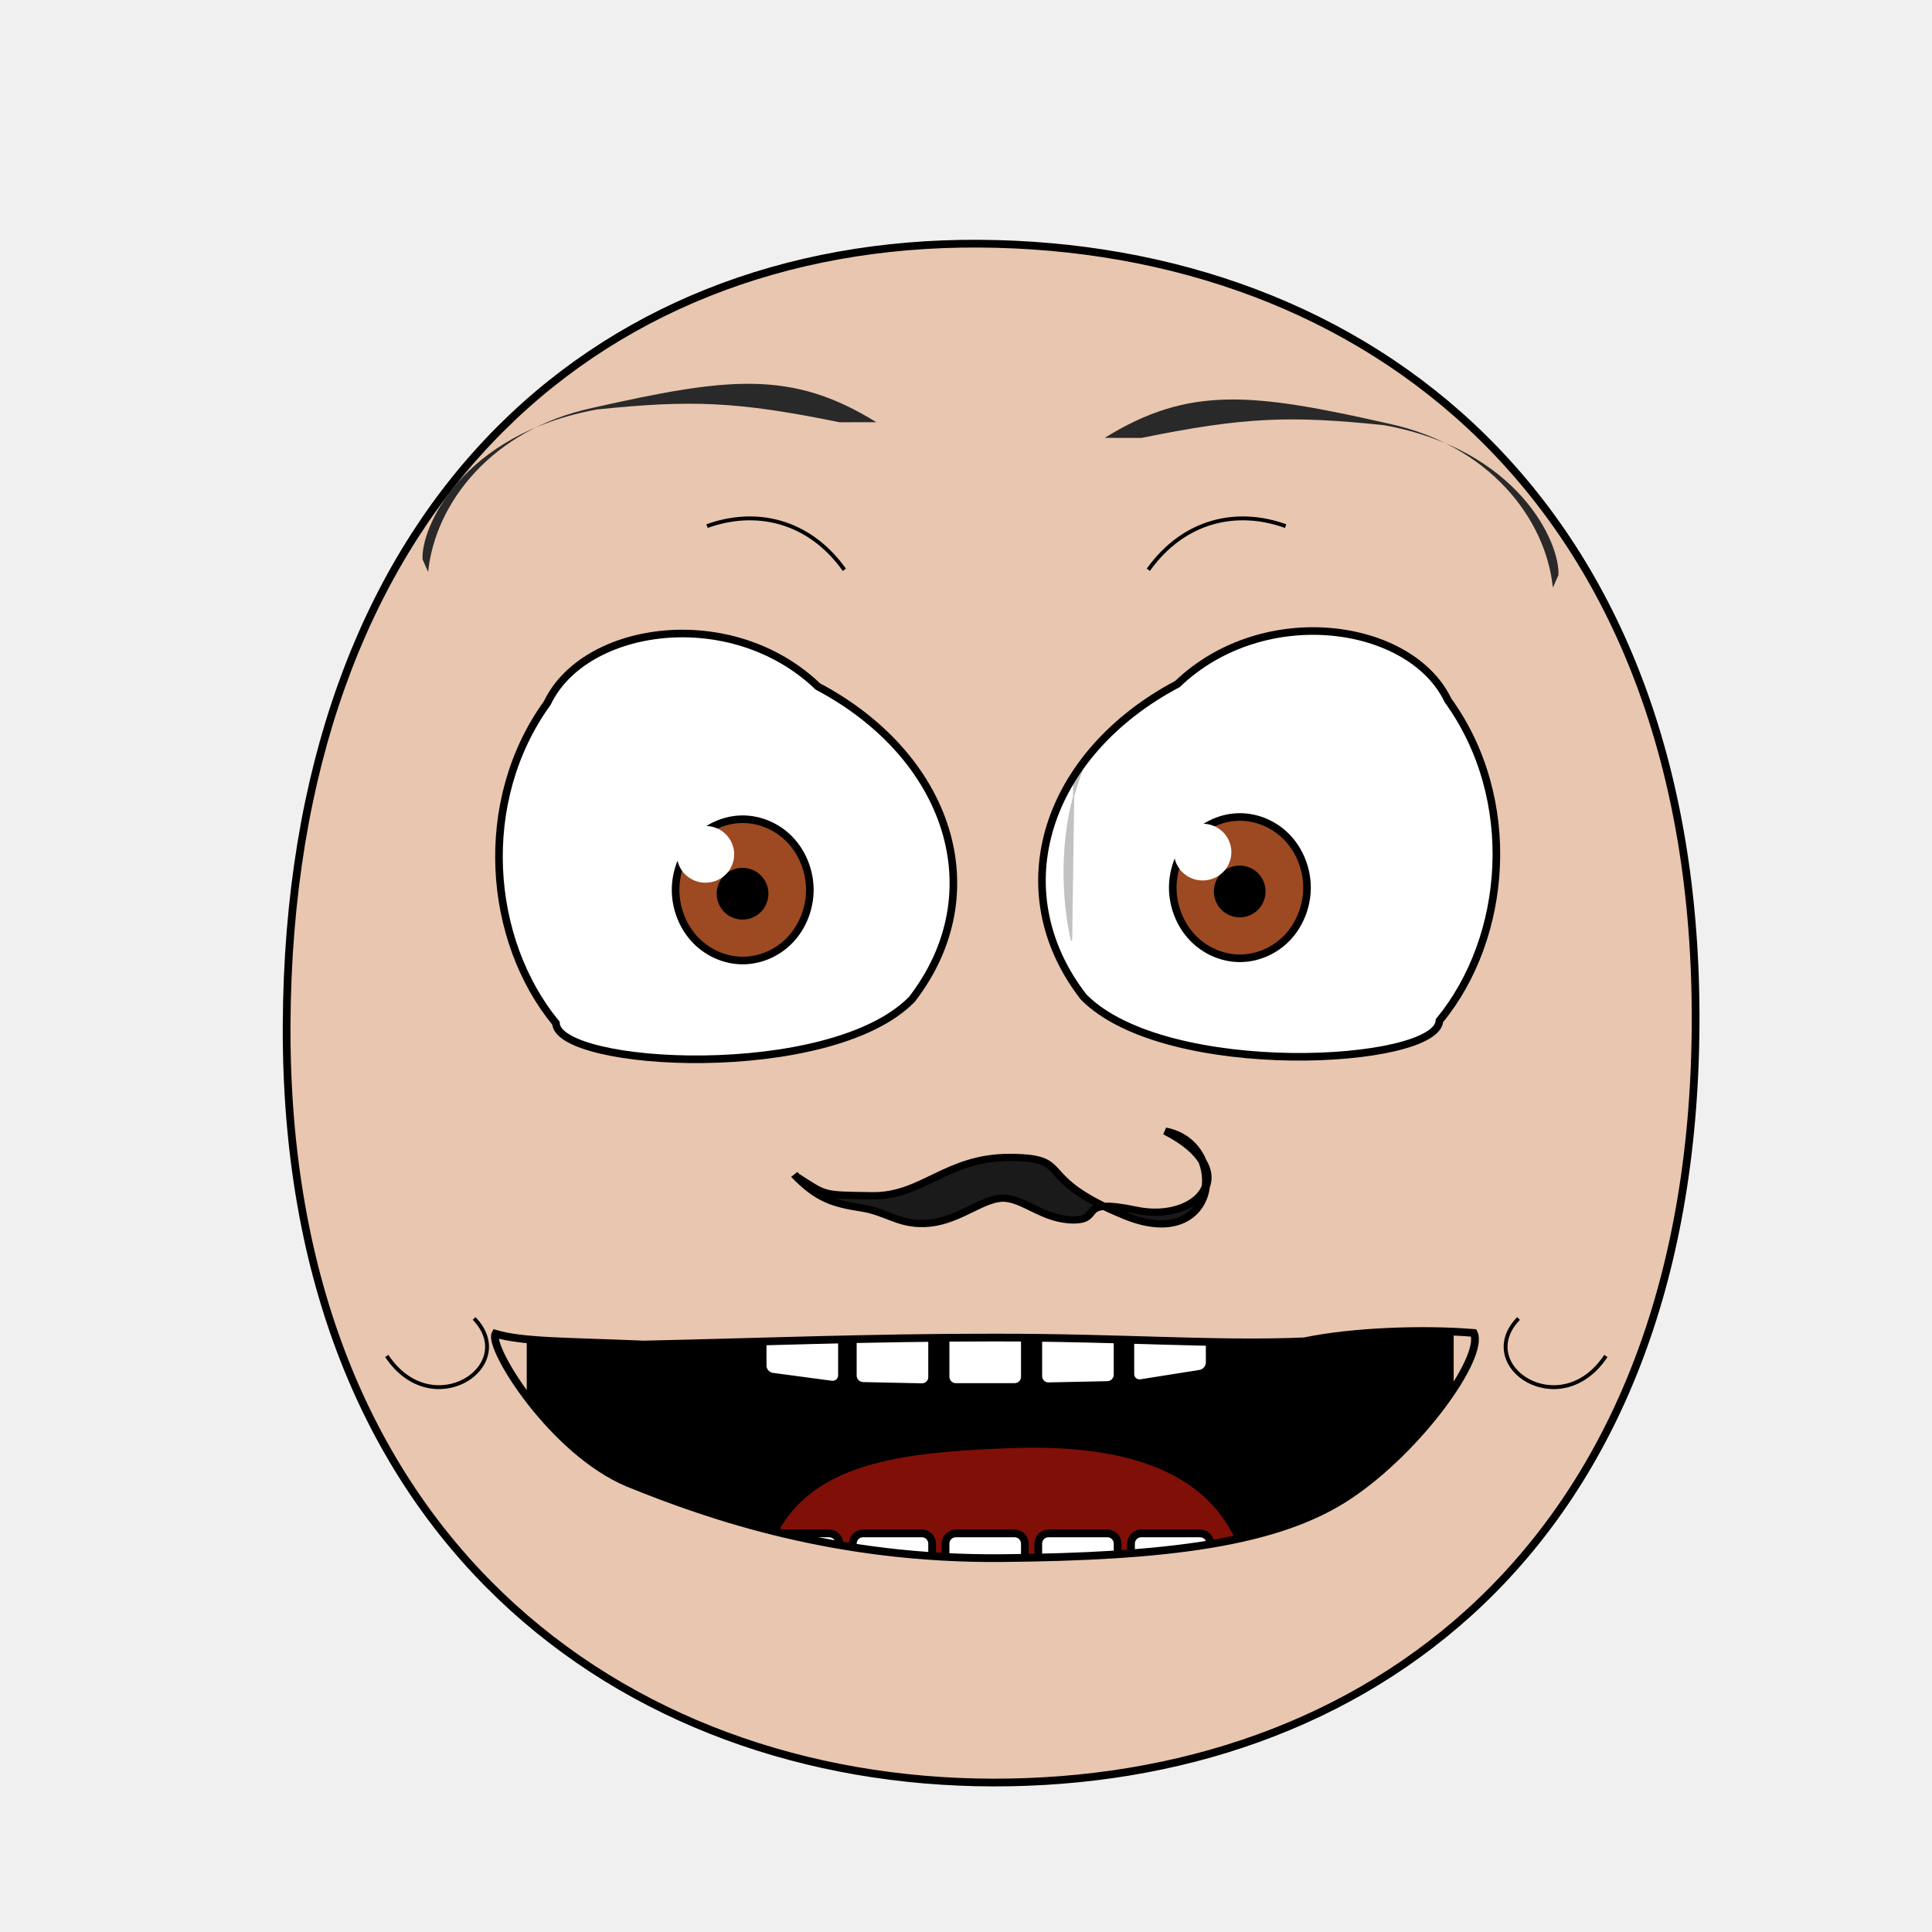
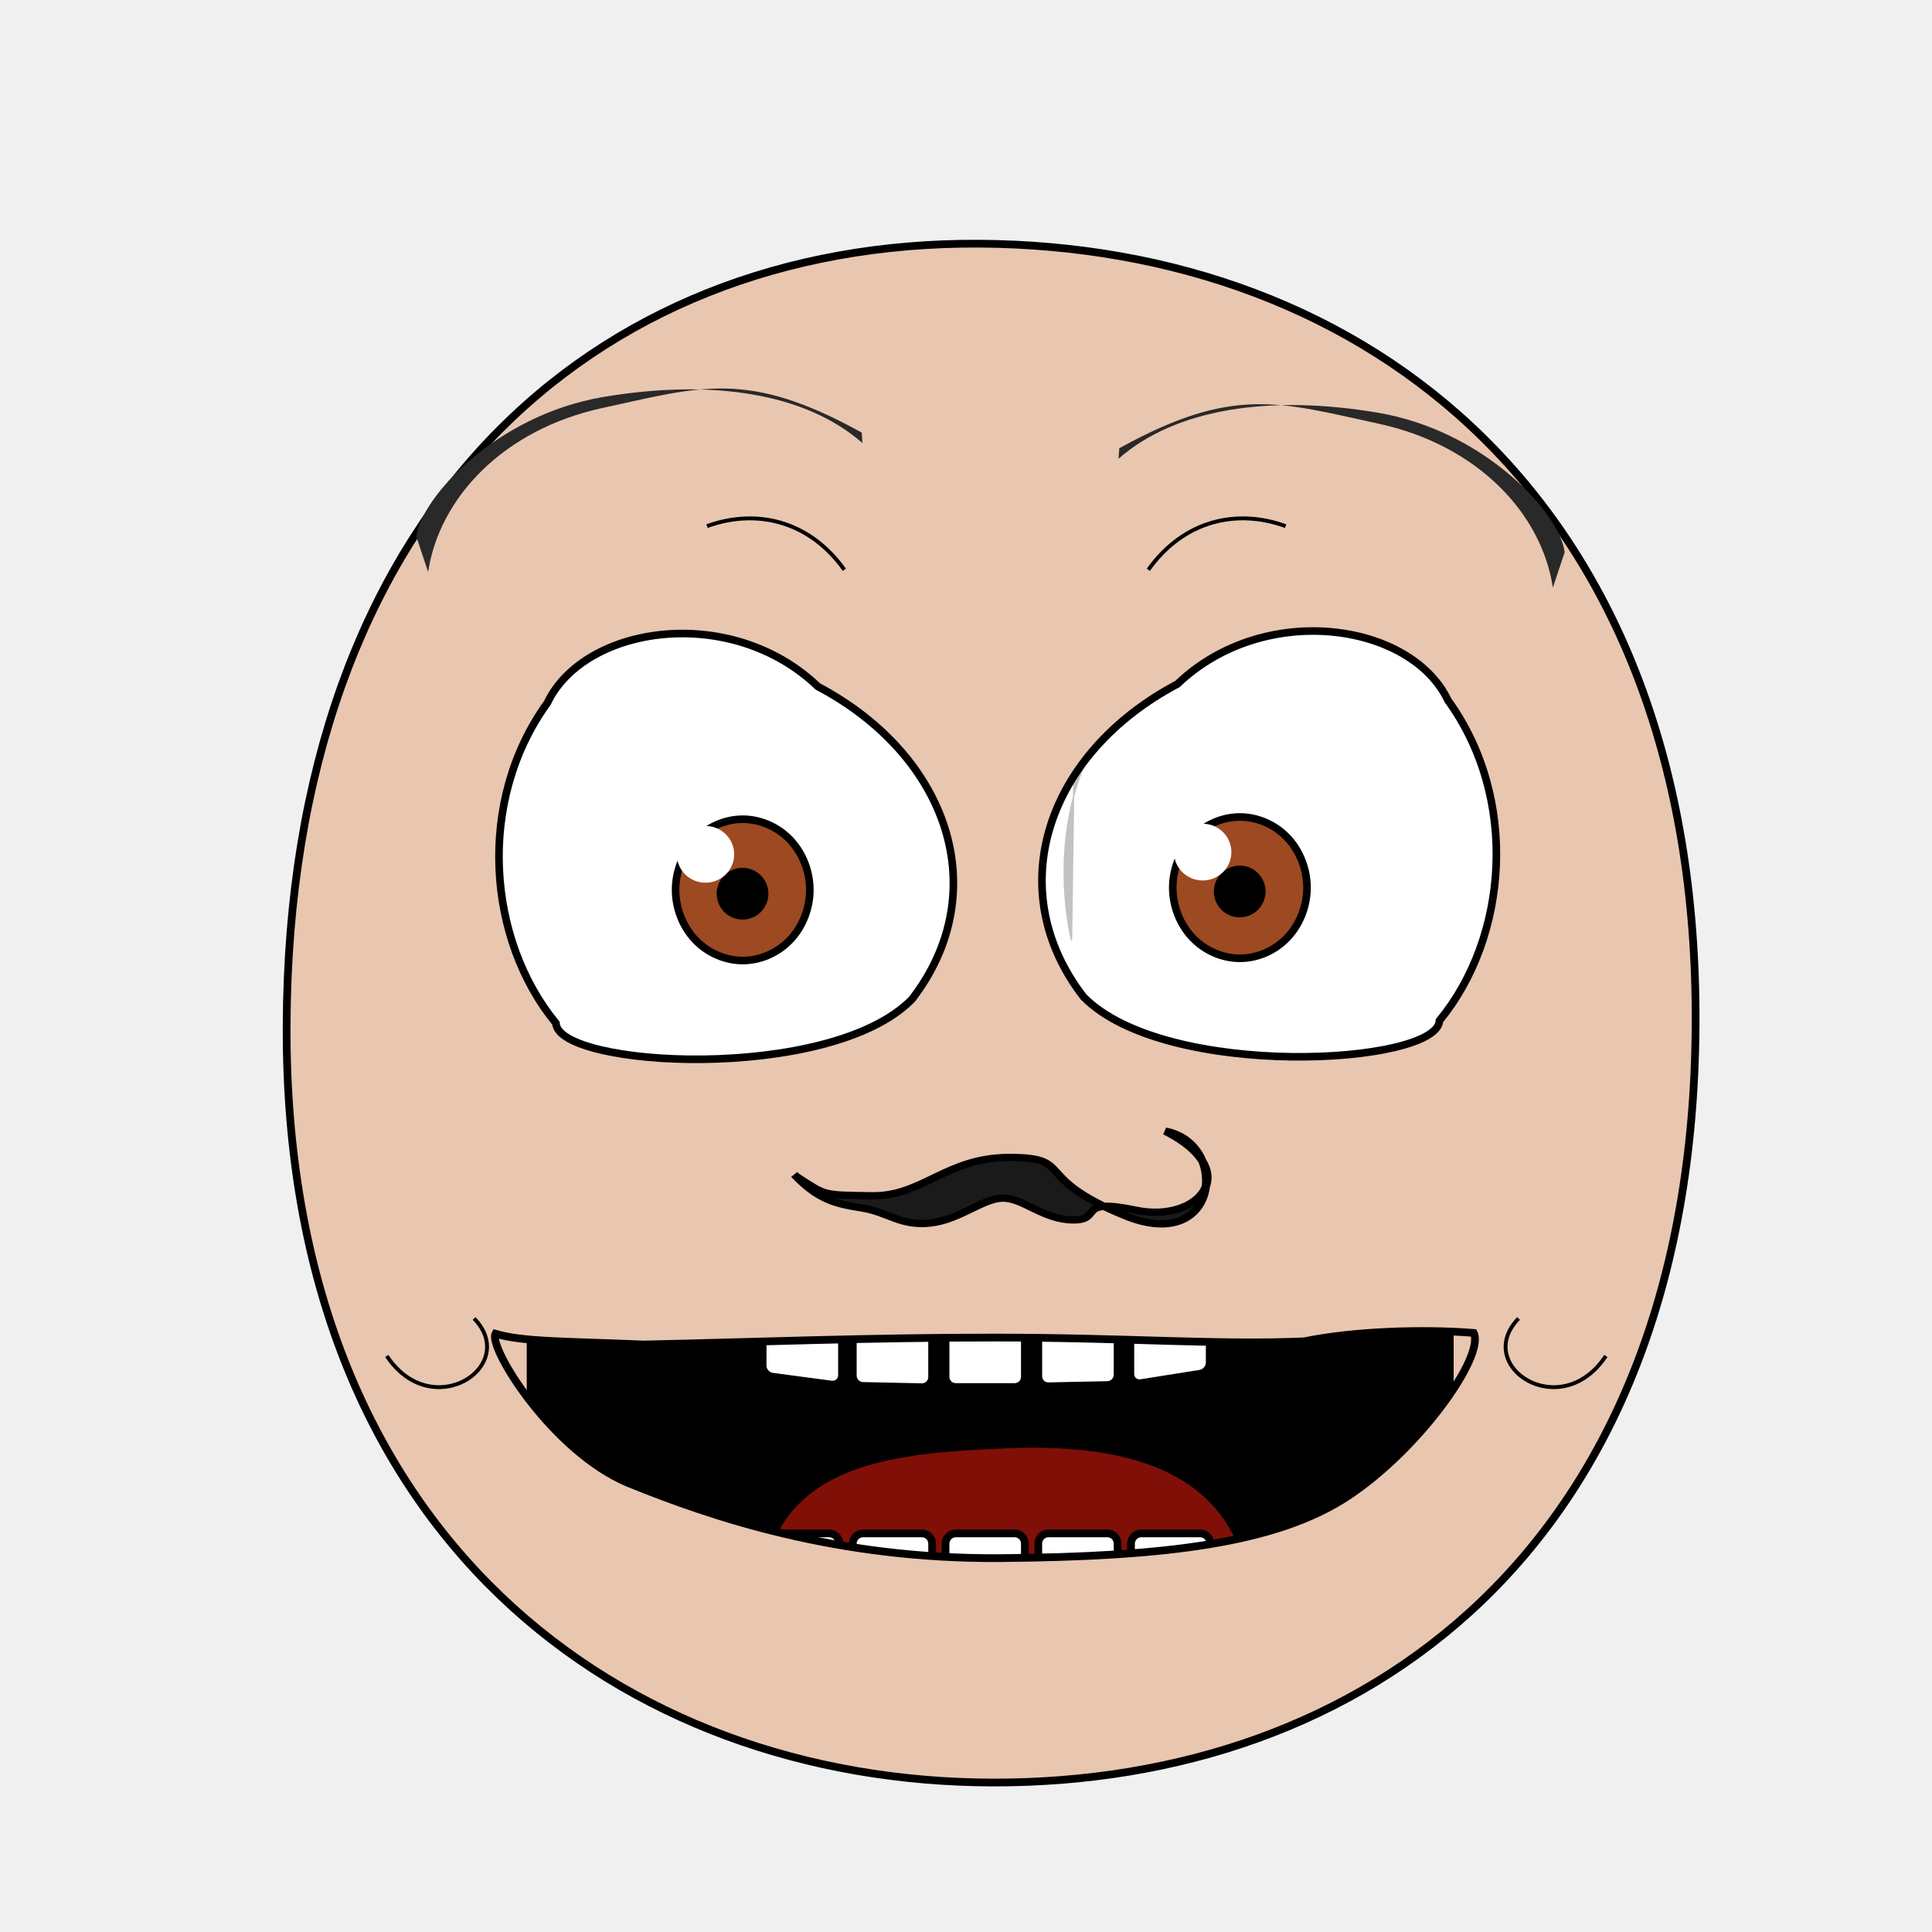
- <svg xmlns="http://www.w3.org/2000/svg" xmlns:xlink="http://www.w3.org/1999/xlink" height="100%" width="100%" id="emoticon-front-view" viewBox="0 0 250 250" version="1.1">
+ <svg xmlns="http://www.w3.org/2000/svg" xmlns:xlink="http://www.w3.org/1999/xlink" version="1.1" viewBox="0 0 250 250" id="emoticon-front-view" width="100%" height="100%">
  <defs id="defs4">
    <linearGradient id="linearGradient5745">
-       <stop style="stop-color:#f4f015;stop-opacity:1" offset="0" id="stop5747" />
-       <stop style="stop-color:#f68614;stop-opacity:1" offset="1" id="stop5749" />
+       <stop style="stop-color:#f4f015;stop-opacity:1" id="stop5747" offset="0" />
+       <stop style="stop-color:#f68614;stop-opacity:1" id="stop5749" offset="1" />
    </linearGradient>
    <linearGradient id="linearGradient2823">
-       <stop style="stop-color:#000000;stop-opacity:1" offset="0" id="stop2825" />
-       <stop style="stop-color:#6f0a5a;stop-opacity:1" offset="1" id="stop2827" />
+       <stop style="stop-color:#000000;stop-opacity:1" id="stop2825" offset="0" />
+       <stop style="stop-color:#6f0a5a;stop-opacity:1" id="stop2827" offset="1" />
    </linearGradient>
    <clipPath id="clipPath2967">
-       <use transform="translate(-57.140,-22.860)" xlink:href="#path3622" height="1" width="1" y="0" x="0" id="use2969">
+       <use transform="translate(-57.140,-22.860)" id="use2969" x="0" y="0" width="1" height="1" xlink:href="#path3622">
</use>
    </clipPath>
    <clipPath id="clipPath4022">
-       <use transform="matrix(-1,0,0,1,915.870,-3.770)" xlink:href="#path3622" height="250" width="250" y="0" x="0" id="use5959">
+       <use transform="matrix(-1,0,0,1,915.870,-3.770)" id="use5959" x="0" y="0" width="250" height="250" xlink:href="#path3622">
</use>
    </clipPath>
-     <radialGradient spreadMethod="pad" gradientTransform="matrix(98.09029,121.5278,-104.4591,83.94095,1881.611,1722.677)" gradientUnits="userSpaceOnUse" xlink:href="#linearGradient5745" id="radialGradient5694" fy="2.705" fx="-15.372" r="1" cy="2.705" cx="-15.372">
+     <radialGradient cx="-15.372" cy="2.705" r="1" fx="-15.372" fy="2.705" id="radialGradient5694" xlink:href="#linearGradient5745" gradientUnits="userSpaceOnUse" gradientTransform="matrix(98.09029,121.5278,-104.4591,83.94095,1881.611,1722.677)" spreadMethod="pad">
</radialGradient>
-     <linearGradient gradientTransform="translate(37.46307,-25.35117)" gradientUnits="userSpaceOnUse" xlink:href="#linearGradient2823" id="irisGradient" y2="606.466" x2="138.571" y1="488.076" x1="107.143">
+     <linearGradient x1="107.143" y1="488.076" x2="138.571" y2="606.466" id="irisGradient" xlink:href="#linearGradient2823" gradientUnits="userSpaceOnUse" gradientTransform="translate(37.46307,-25.35117)">
</linearGradient>
-     <clipPath clipPathUnits="userSpaceOnUse" id="clipPath-mouth">
-       <use x="0" y="0" xlink:href="#mouth-outline" id="use-mouth-outline" width="250" height="250" />
+     <clipPath id="clipPath-mouth" clipPathUnits="userSpaceOnUse">
+       <use height="250" width="250" id="use-mouth-outline" xlink:href="#mouth-outline" y="0" x="0" />
    </clipPath>
  </defs>
  <g id="head">
    <path style="fill:#e9c6af;stroke:#000000;stroke-width:1;stroke-opacity:1" d="M 128.480,230.660 C 176.270,230.750 219.010,200.570 219.410,132.640 219.800,64.720 176.760,31.810 126.680,31.530 76.600,31.240 37.380,66.280 37.090,132.640 36.800,199.010 80.690,230.570 128.480,230.660 Z" id="path164">
</path>
  </g>
  <g transform="matrix(0.160,0,0,0.160,62.790,28.390)" style="stroke-width:4.360;stroke-miterlimit:4;stroke-dasharray:none" id="left-eye">
    <path d="M 269.010,377.760 C 375.110,433.940 411.850,544.290 345.050,630.780 278.690,698.390 58.910,685.950 57.160,650.040 1.760,582.610 -7.380,470.780 50.230,391.030 80.190,328.110 198.780,310.560 269.010,377.760 Z" style="fill:#ffffff;stroke:#000000;stroke-width:6.140;stroke-miterlimit:4;stroke-opacity:1;stroke-dasharray:none" id="path3622">
</path>
-     <g transform="translate(57.140,22.860)" style="stroke-width:4.360;stroke-miterlimit:4;stroke-dasharray:none" id="lens" clip-path="url(#clipPath2967)">
+     <g transform="translate(57.140,22.860)" style="stroke-width:4.360;stroke-miterlimit:4;stroke-dasharray:none" clip-path="url(#clipPath2967)" id="lens">
      <g id="g4403">
        <path style="fill:#9d4922;fill-opacity:1;stroke:#000000;stroke-width:6.140;stroke-miterlimit:4;stroke-opacity:1;stroke-dasharray:none" d="M 205.380,519.390 C 205.380,534.350 199.530,549.210 189.480,559.790 179.430,570.370 165.310,576.530 151.090,576.530 136.880,576.530 122.760,570.370 112.710,559.790 102.660,549.210 96.800,534.350 96.800,519.390 96.800,504.430 102.660,489.560 112.710,478.980 122.760,468.400 136.880,462.240 151.090,462.240 165.310,462.240 179.430,468.400 189.480,478.980 199.530,489.560 205.380,504.430 205.380,519.390 Z" id="iris">
</path>
        <path d="M 168.810,522.490 C 168.810,527.160 166.890,531.810 163.580,535.120 160.270,538.430 155.630,540.350 150.950,540.350 146.270,540.350 141.630,538.430 138.320,535.120 135.020,531.810 133.090,527.160 133.090,522.490 133.090,517.810 135.020,513.160 138.320,509.850 141.630,506.550 146.270,504.620 150.950,504.620 155.630,504.620 160.270,506.550 163.580,509.850 166.890,513.160 168.810,517.810 168.810,522.490 Z" style="fill:#000000;fill-opacity:1;stroke:#000000;stroke-width:6.140;stroke-miterlimit:4;stroke-opacity:1;stroke-dasharray:none" id="pupil">
</path>
        <path d="M 144.200,490.640 C 144.200,503.350 133.800,513.590 120.970,513.590 108.150,513.590 97.750,503.350 97.750,490.640 97.750,477.990 108.150,467.690 120.970,467.690 133.800,467.690 144.200,477.990 144.200,490.640 Z" style="fill:#ffffff;fill-opacity:1;stroke:none" id="glare">
</path>
      </g>
      <path style="opacity:0.240;fill:#000000;stroke:#000000;stroke-width:1px;stroke-linecap:butt;stroke-linejoin:miter;stroke-opacity:1" d="M -56.360,607.150 -123.770,359.140 221.690,233.460 264.880,344.480 C 264.880,344.480 118.390,254.930 -8.450,334.920 -129.650,420.860 -56.360,607.150 -56.360,607.150 Z" id="left-lid-shadow">
</path>
    </g>
  </g>
  <g transform="matrix(0.160,0,0,0.160,48.870,28.670)" style="stroke-width:4.360;stroke-miterlimit:4;stroke-dasharray:none" id="right-eye">
-     <use transform="matrix(-1,0,0,1,915.870,-3.770)" xlink:href="#path3622" height="250" width="250" y="0" x="0" id="use3959">
+     <use transform="matrix(-1,0,0,1,915.870,-3.770)" id="use3959" x="0" y="0" width="250" height="250" xlink:href="#path3622">
</use>
-     <g id="g4015" clip-path="url(#clipPath4022)">
-       <use transform="translate(546.230,19.300)" style="stroke-width:4.360;stroke-miterlimit:4;stroke-dasharray:none" xlink:href="#g4403" height="1" width="1" y="0" x="0" id="right-lens">
+     <g clip-path="url(#clipPath4022)" id="g4015">
+       <use transform="translate(546.230,19.300)" style="stroke-width:4.360;stroke-miterlimit:4;stroke-dasharray:none" id="right-lens" x="0" y="0" width="1" height="1" xlink:href="#g4403">
</use>
      <path style="opacity:0.240;fill:#000000;stroke:#000000;stroke-width:1px;stroke-linecap:butt;stroke-linejoin:miter;stroke-miterlimit:4;stroke-opacity:1;stroke-dasharray:none" d="M 561.180,581.570 565.410,283.840 855,248.440 968.230,432.770 C 968.230,432.770 847.800,271.080 688.070,332.070 528.330,393.050 553.880,551.350 561.180,581.570 Z" id="right-lid-shadow">
</path>
    </g>
  </g>
-   <path d="M 113.390,54.630 C 102.390,47.810 94.170,48.830 76.580,52.800 63.700,55.600 56.320,65.010 55.400,74.010 L 54.680,72.390 C 54.440,68.300 59.780,56.140 77.290,52.980 89.460,51.730 95.340,51.930 108.640,54.640 Z" style="fill:#292929;fill-opacity:1;fill-rule:nonzero;stroke:4;stroke-width:1;stroke-miterlimit:114.840;stroke-opacity:55.710;stroke-dasharray:none" id="left-eye-brow">
+   <path d="M 111.506,55.976 C 96.739,47.810 90.794,50.010 77.926,52.800 65.068,55.600 56.828,64.472 55.400,74.010 L 53.873,69.430 C 54.440,64.533 64.086,53.718 78.097,51.365 92.109,49.013 104.221,50.854 111.600,57.331 Z" style="fill:#292929;fill-opacity:1;fill-rule:nonzero;stroke:4;stroke-width:1;stroke-miterlimit:114.840;stroke-opacity:-6.660;stroke-dasharray:none" id="left-eye-brow">
</path>
  <g style="stroke-width:1" transform="matrix(1.130,0,0,1,-17.270,2.110)" id="nose">
    <path style="fill:#1a1a1a;stroke:#000000;stroke-width:0.940;stroke-miterlimit:4;stroke-dasharray:none" d="M 106.510,150.160 C 109.890,152.590 109.310,152.530 115.130,152.620 120.960,152.730 123.640,147.610 131.010,147.660 138.360,147.720 133.310,150.220 144.140,155.210 154.970,160.210 156.050,145.810 148.720,144.260 157.930,149.550 152.370,156.160 145.370,154.490 138.400,152.830 141.610,155.760 138.200,155.750 134.810,155.730 132.580,153.020 130.250,152.930 127.910,152.850 125.280,155.700 121.830,156.150 118.390,156.580 116.990,154.730 113.970,154.200 110.950,153.660 108.980,153.140 106.240,149.870 Z" id="nose-outline">
</path>
  </g>
-   <use transform="matrix(-1,0,0,1,256.340,2.030)" xlink:href="#left-eye-brow" height="250" width="250" y="0" x="0" id="right-eye-brow">
+   <use transform="matrix(-1,0,0,1,256.340,2.030)" id="right-eye-brow" x="0" y="0" width="250" height="250" xlink:href="#left-eye-brow">
</use>
  <g id="mouth">
-     <g clip-path="url(#clipPath-mouth)" id="mouth-interior">
-       <rect style="fill:#000000;fill-opacity:1;stroke:none" id="mouth-background" width="119.944" height="66.556" x="68.16" y="159.934">
+     <g id="mouth-interior" clip-path="url(#clipPath-mouth)">
+       <rect style="fill:#000000;fill-opacity:1;stroke:none" y="159.934" x="68.16" height="66.556" width="119.944" id="mouth-background">
</rect>
      <path d="M 98.340,209.750 C 98.010,189.460 114.230,188.070 130.460,187.400 148.010,186.690 161.920,191.440 161.920,209.750 140.730,209.750 119.540,209.750 98.340,209.750 Z" style="fill:#800f08;fill-opacity:1;stroke:none" id="tongue">
</path>
-       <g style="stroke:#000000;stroke-opacity:1" transform="translate(4,-7.970)" morph="fix-children" id="upper-teeth">
-         <rect transform="matrix(0.991225,0.1321854,0,1,0,0)" rx="1.336" ry="1.325" y="158.195" x="95.524" height="15.123" width="10.356" id="tooth-02" style="fill:#ffffff;fill-opacity:1;stroke:#000000;stroke-width:1.004;stroke-opacity:1">
+       <g style="stroke:#000000;stroke-opacity:1" transform="translate(4,-7.970)" id="upper-teeth" morph="fix-children">
+         <rect style="fill:#ffffff;fill-opacity:1;stroke:#000000;stroke-width:1.004;stroke-opacity:1" id="tooth-02" width="10.356" height="15.123" x="95.524" y="158.195" ry="1.325" rx="1.336" transform="matrix(0.991225,0.1321854,0,1,0,0)">
</rect>
-         <rect transform="matrix(0.999781,0.02092668,0,1,0,0)" id="tooth-03" width="10.267" height="15.123" x="106.375" y="169.934" ry="1.325" rx="1.325" style="fill:#ffffff;fill-opacity:1;stroke:#000000;stroke-width:1;stroke-opacity:1">
+         <rect style="fill:#ffffff;fill-opacity:1;stroke:#000000;stroke-width:1;stroke-opacity:1" rx="1.325" ry="1.325" y="169.934" x="106.375" height="15.123" width="10.267" id="tooth-03" transform="matrix(0.999781,0.02092668,0,1,0,0)">
</rect>
-         <rect rx="1.325" ry="1.325" y="172.327" x="118.352" height="15.123" width="10.265" id="tooth-04" style="fill:#ffffff;fill-opacity:1;stroke:#000000;stroke-opacity:1">
+         <rect style="fill:#ffffff;fill-opacity:1;stroke:#000000;stroke-opacity:1" id="tooth-04" width="10.265" height="15.123" x="118.352" y="172.327" ry="1.325" rx="1.325">
</rect>
-         <rect transform="matrix(0.999781,-0.02092669,0,1,0,0)" id="tooth-05" width="10.267" height="15.123" x="130.381" y="174.986" ry="1.325" rx="1.325" style="fill:#ffffff;fill-opacity:1;stroke:#000000;stroke-width:1;stroke-opacity:1">
+         <rect style="fill:#ffffff;fill-opacity:1;stroke:#000000;stroke-width:1;stroke-opacity:1" rx="1.325" ry="1.325" y="174.986" x="130.381" height="15.123" width="10.267" id="tooth-05" transform="matrix(0.999781,-0.02092669,0,1,0,0)">
</rect>
-         <rect transform="matrix(0.9876076,-0.1569434,0,1,0,0)" rx="1.341" ry="1.325" y="194.646" x="144.054" height="15.123" width="10.394" id="tooth-06" style="fill:#ffffff;fill-opacity:1;stroke:#000000;stroke-width:1.006;stroke-opacity:1">
+         <rect style="fill:#ffffff;fill-opacity:1;stroke:#000000;stroke-width:1.006;stroke-opacity:1" id="tooth-06" width="10.394" height="15.123" x="144.054" y="194.646" ry="1.325" rx="1.341" transform="matrix(0.9876076,-0.1569434,0,1,0,0)">
</rect>
      </g>
      <g style="stroke:#000000;stroke-opacity:1" transform="translate(4,26.330)" id="lower-teeth">
-         <rect style="fill:#ffffff;fill-opacity:1;stroke:#000000;stroke-opacity:1" id="tooth-09" width="10.265" height="15.123" x="94.352" y="172.091" ry="1.325" rx="1.325">
+         <rect style="fill:#ffffff;fill-opacity:1;stroke:#000000;stroke-opacity:1" rx="1.325" ry="1.325" y="172.091" x="94.352" height="15.123" width="10.265" id="tooth-09">
</rect>
-         <rect style="fill:#ffffff;fill-opacity:1;stroke:#000000;stroke-opacity:1" rx="1.325" ry="1.325" y="172.091" x="106.352" height="15.123" width="10.265" id="tooth-10">
+         <rect style="fill:#ffffff;fill-opacity:1;stroke:#000000;stroke-opacity:1" id="tooth-10" width="10.265" height="15.123" x="106.352" y="172.091" ry="1.325" rx="1.325">
</rect>
-         <rect style="fill:#ffffff;fill-opacity:1;stroke:#000000;stroke-opacity:1" id="tooth-11" width="10.265" height="15.123" x="118.352" y="172.091" ry="1.325" rx="1.325">
+         <rect style="fill:#ffffff;fill-opacity:1;stroke:#000000;stroke-opacity:1" rx="1.325" ry="1.325" y="172.091" x="118.352" height="15.123" width="10.265" id="tooth-11">
</rect>
-         <rect style="fill:#ffffff;fill-opacity:1;stroke:#000000;stroke-opacity:1" rx="1.325" ry="1.325" y="172.091" x="130.352" height="15.123" width="10.265" id="tooth-12">
+         <rect style="fill:#ffffff;fill-opacity:1;stroke:#000000;stroke-opacity:1" id="tooth-12" width="10.265" height="15.123" x="130.352" y="172.091" ry="1.325" rx="1.325">
</rect>
-         <rect style="fill:#ffffff;fill-opacity:1;stroke:#000000;stroke-opacity:1" id="tooth-13" width="10.265" height="15.123" x="142.352" y="172.091" ry="1.325" rx="1.325">
+         <rect style="fill:#ffffff;fill-opacity:1;stroke:#000000;stroke-opacity:1" rx="1.325" ry="1.325" y="172.091" x="142.352" height="15.123" width="10.265" id="tooth-13">
</rect>
      </g>
    </g>
    <path d="M 190.700,172.480 C 192.160,175.480 183.680,187.470 174.440,193.590 165.190,199.710 150.750,201.440 129.560,201.620 108.360,201.800 92.180,196.330 81.310,191.910 71.530,187.840 63.170,174.410 64.110,172.590 67.700,173.640 72.970,173.550 83.310,173.980 97.360,173.680 112.560,173.070 128.650,173.080 145.570,173.070 157.110,174.050 168.770,173.570 175.010,172.260 184.130,171.950 190.700,172.480 Z" style="fill:none;stroke:#000000;stroke-width:1px;stroke-miterlimit:4;stroke-opacity:1" id="mouth-outline">
</path>
  </g>
  <g style="stroke-width:0.500;stroke-miterlimit:4;stroke-dasharray:none" id="wrinkles">
    <path d="M 91.490,68.080 C 97.700,65.830 104.600,67.220 109.260,73.730" style="fill:none;stroke:#000000;stroke-width:0.500;stroke-linecap:butt;stroke-linejoin:miter;stroke-miterlimit:4;stroke-opacity:1;stroke-dasharray:none" id="wrinkle-left-brow">
</path>
    <path d="M 50.050,175.460 C 55.940,184.310 67.300,176.740 61.350,170.610" style="fill:none;stroke:#000000;stroke-width:0.500;stroke-linecap:butt;stroke-linejoin:miter;stroke-opacity:1;stroke-miterlimit:4;stroke-dasharray:none" id="wrinkle-left-cheek">
</path>
-     <use transform="matrix(-1,0,0,1,257.850,0)" style="stroke-width:0.500;stroke-miterlimit:4;stroke-dasharray:none" x="0" y="0" xlink:href="#wrinkle-left-brow" id="wrinkle-right-brow" width="250" height="250">
+     <use transform="matrix(-1,0,0,1,257.850,0)" style="stroke-width:0.500;stroke-miterlimit:4;stroke-dasharray:none" height="250" width="250" id="wrinkle-right-brow" xlink:href="#wrinkle-left-brow" y="0" x="0">
</use>
-     <use transform="matrix(-1,0,0,1,257.850,0)" style="stroke-width:0.500;stroke-miterlimit:4;stroke-dasharray:none" x="0" y="0" xlink:href="#wrinkle-left-cheek" id="wrinkle-right-cheek" width="250" height="250">
+     <use transform="matrix(-1,0,0,1,257.850,0)" style="stroke-width:0.500;stroke-miterlimit:4;stroke-dasharray:none" height="250" width="250" id="wrinkle-right-cheek" xlink:href="#wrinkle-left-cheek" y="0" x="0">
</use>
  </g>
</svg>
